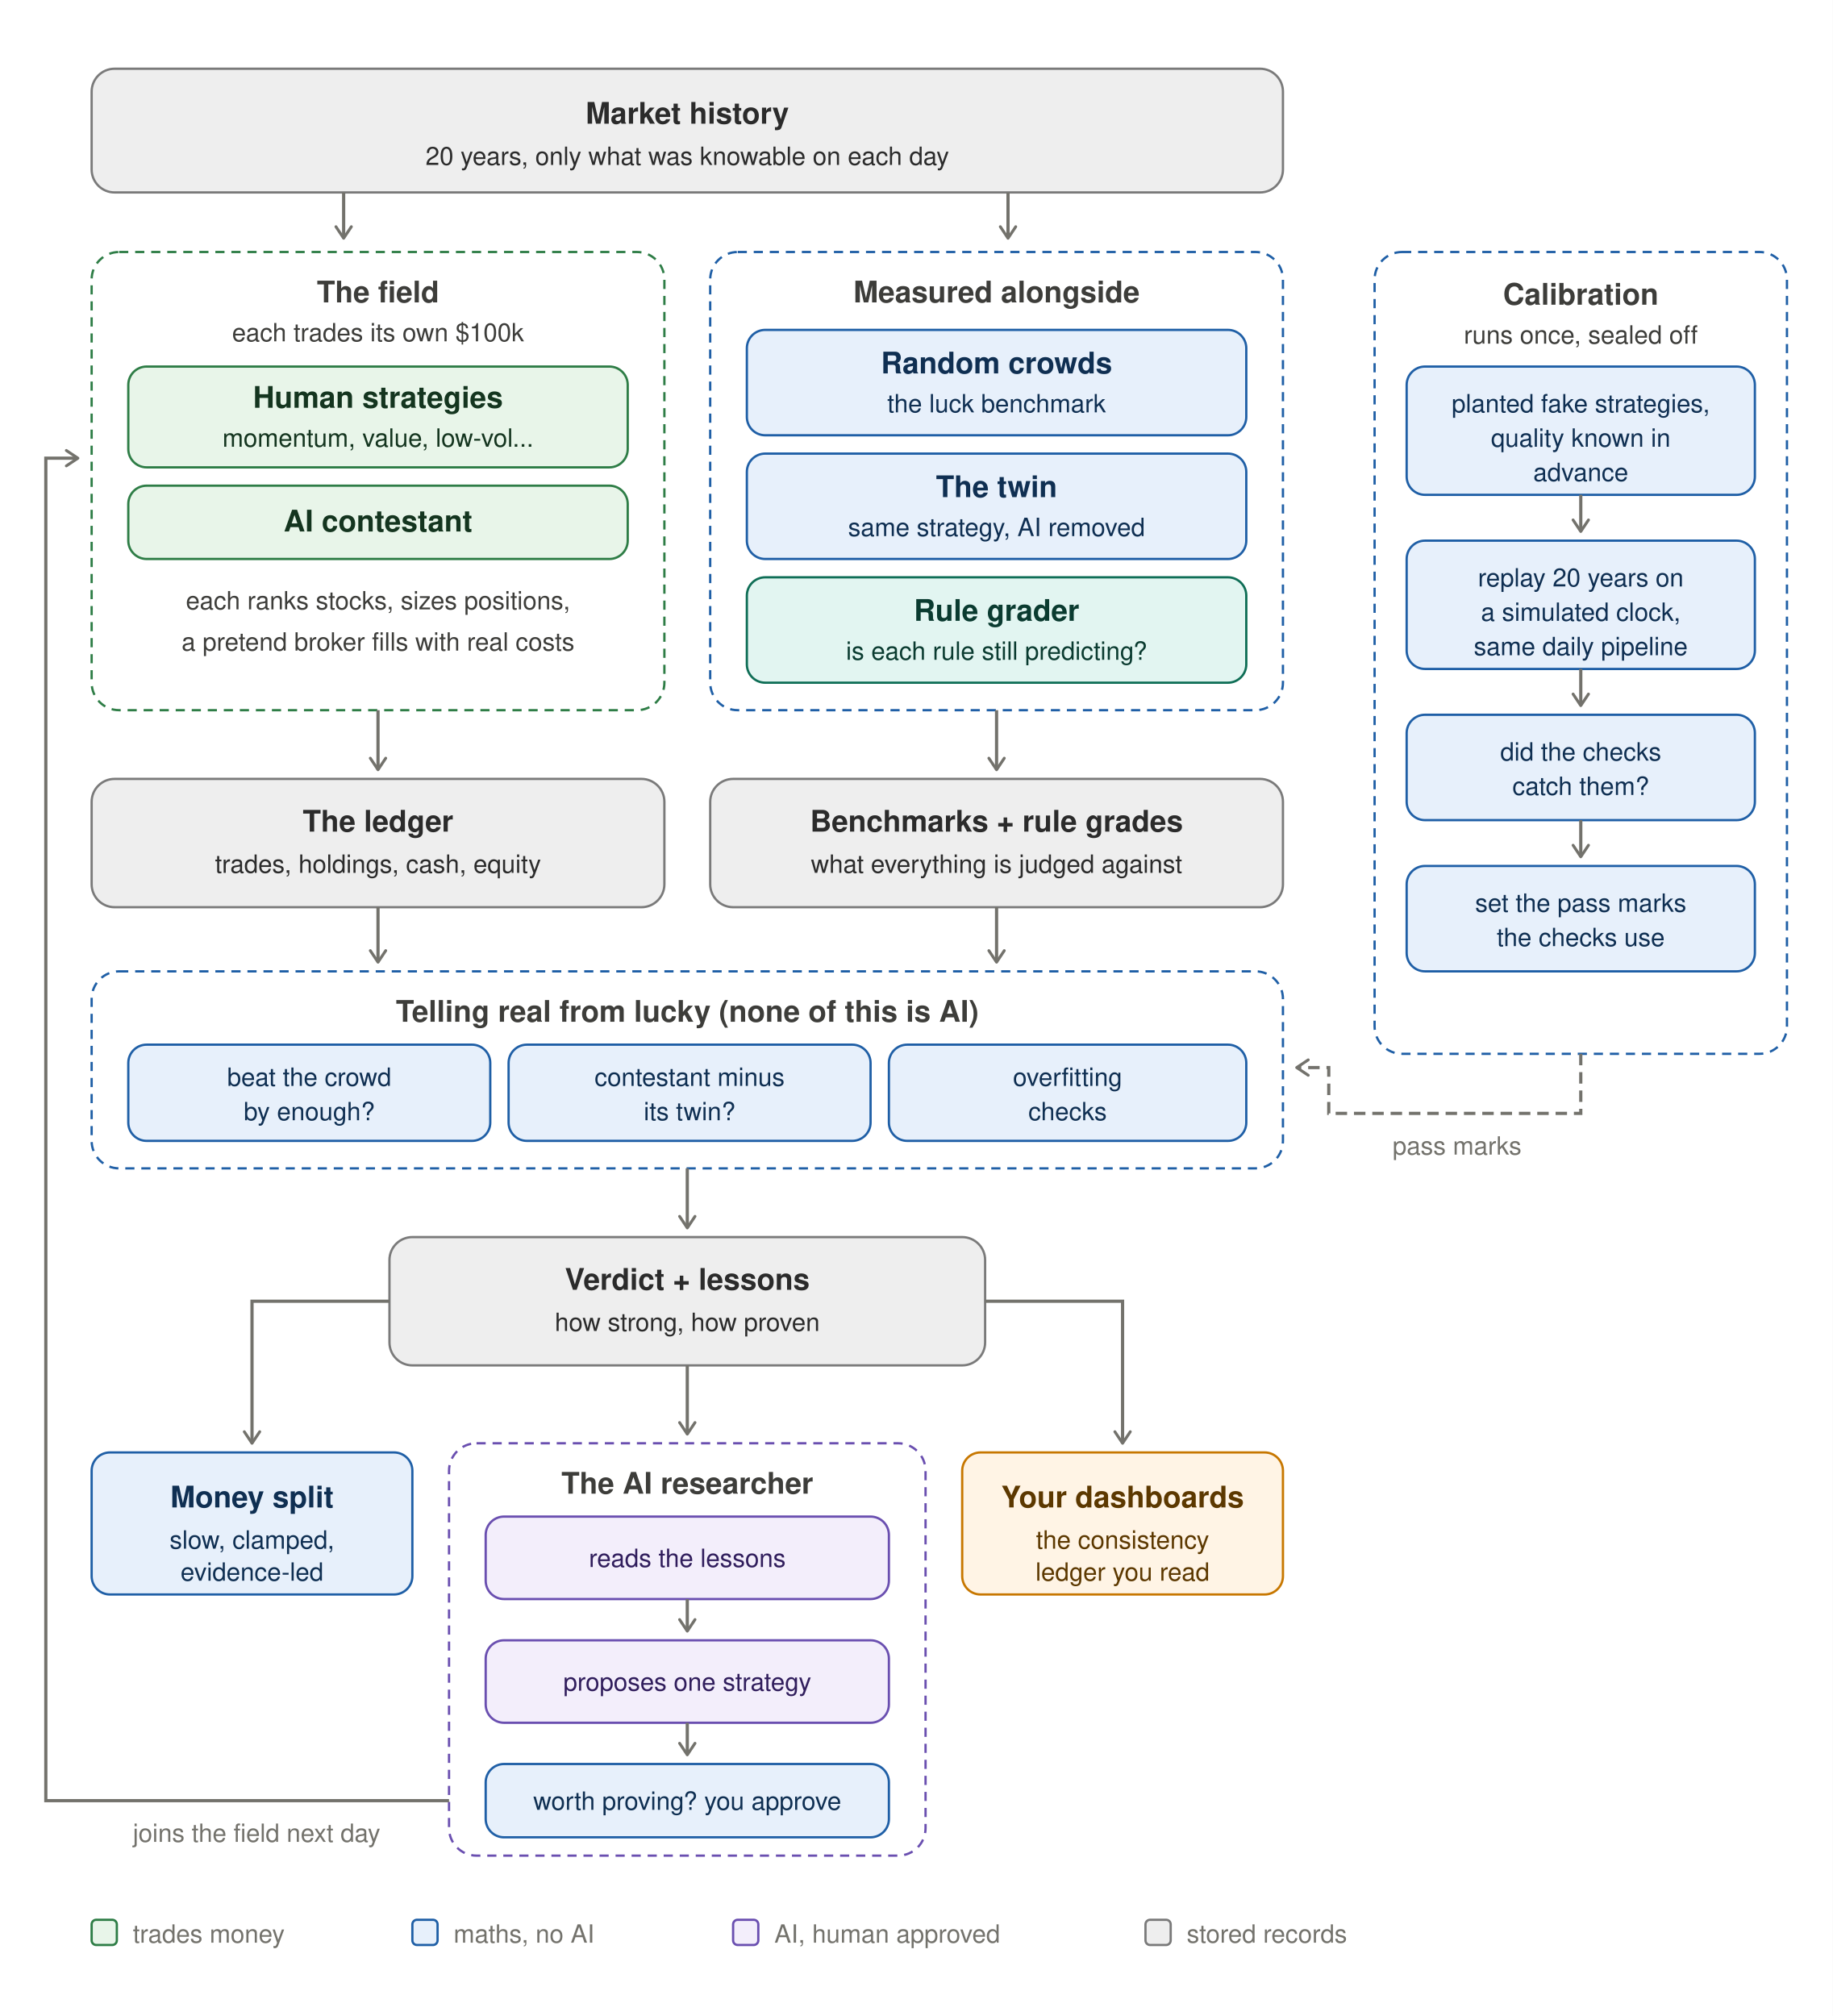
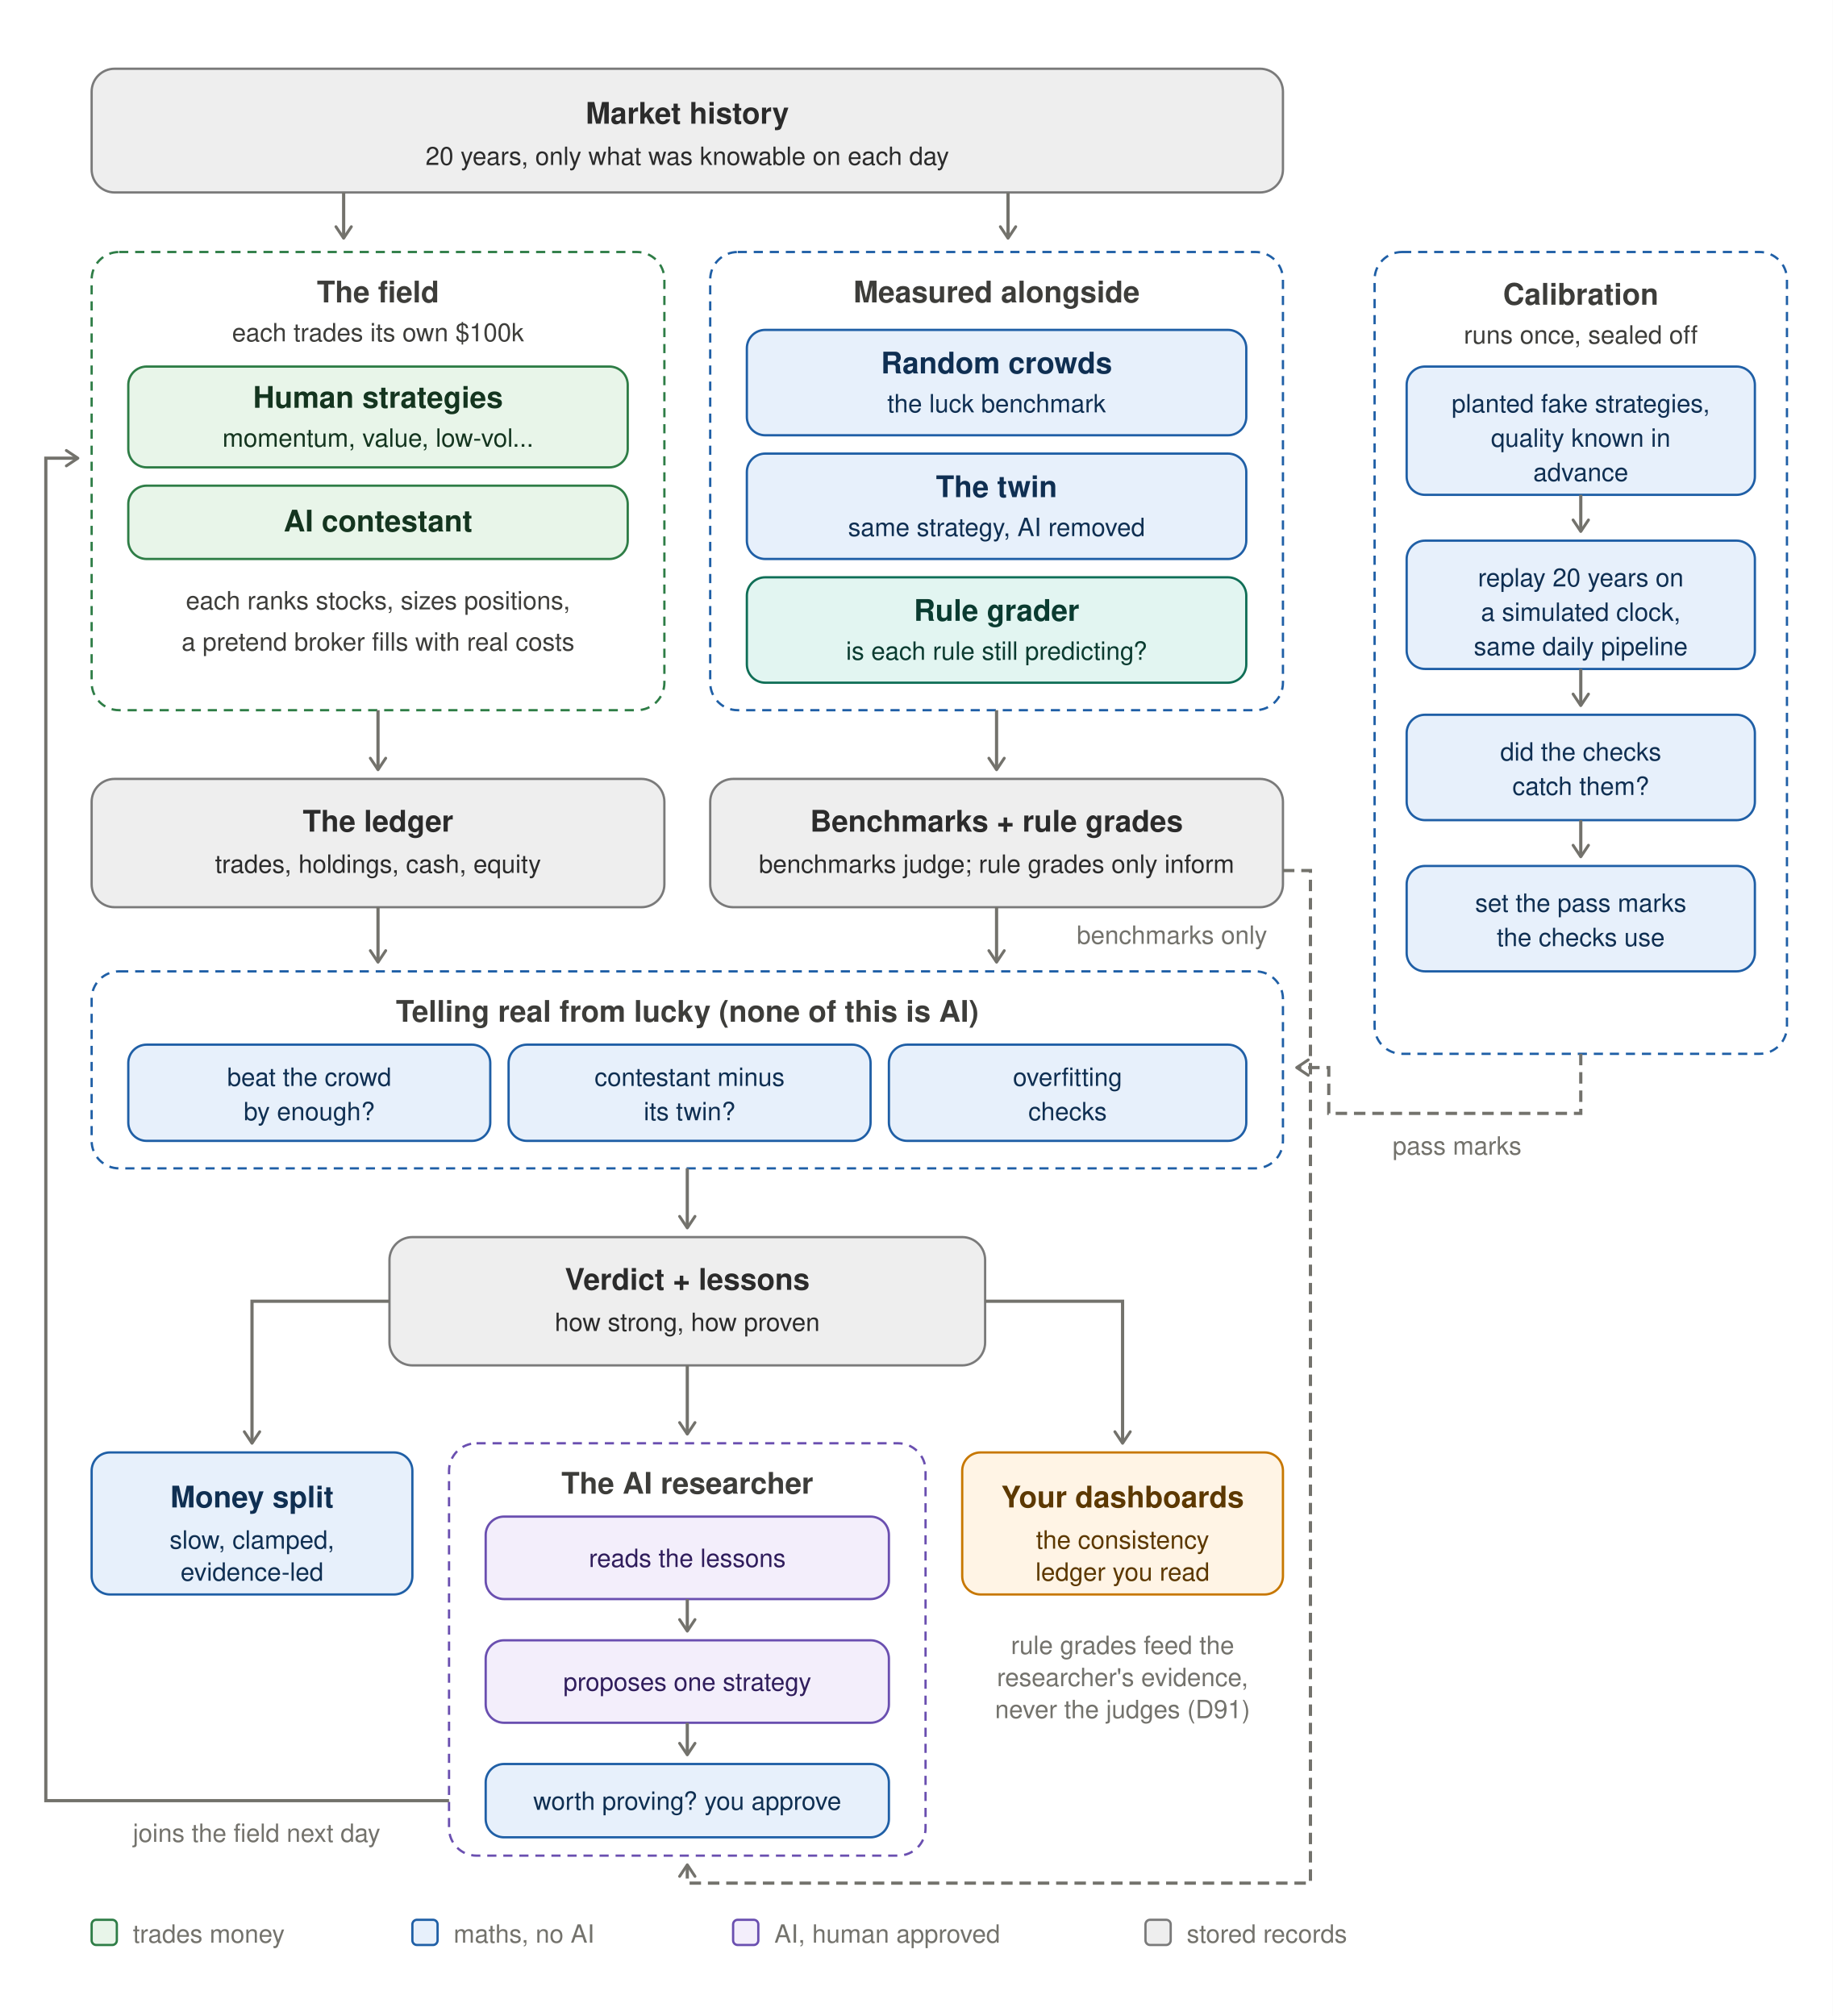
<svg xmlns="http://www.w3.org/2000/svg" viewBox="0 0 800 880" width="800" height="880" role="img" aria-labelledby="t d">
  <style>
  .bg   { fill: #ffffff; }
  text  { font-family: -apple-system, BlinkMacSystemFont, "Segoe UI", Helvetica, Arial, sans-serif; }
  .th   { font-size: 13px; font-weight: 600; }
  .ts   { font-size: 11px; }
  .lbl  { font-size: 11px; fill: #73726c; }
  .arr  { stroke: #73726c; stroke-width: 1.4; fill: none; }
  .gray rect   { fill: #EEEEEE; stroke: #7A7A7A; stroke-width: 1; }
  .gray text   { fill: #2b2b2b; }
  .green rect  { fill: #E8F5E9; stroke: #2E7D46; stroke-width: 1; }
  .green text  { fill: #14351f; }
  .blue rect   { fill: #E7F0FB; stroke: #1F5FA6; stroke-width: 1; }
  .blue text   { fill: #0f2f52; }
  .teal rect   { fill: #E2F5F1; stroke: #0F6E56; stroke-width: 1; }
  .teal text   { fill: #0a3b30; }
  .purple rect { fill: #F3EEFB; stroke: #6A4FB0; stroke-width: 1; }
  .purple text { fill: #301d5c; }
  .amber rect  { fill: #FFF4E5; stroke: #C77700; stroke-width: 1; }
  .amber text  { fill: #5c3800; }
  .grp         { fill: none; stroke-dasharray: 4 3; stroke-width: 1; }
  .grptxt      { fill: #3d3d3a; }
</style>
  <defs>
    <marker id="ar" viewBox="0 0 10 10" refX="8" refY="5" markerWidth="6" markerHeight="6" orient="auto-start-reverse">
      <path d="M2 1L8 5L2 9" fill="none" stroke="#73726c" stroke-width="1.5" stroke-linecap="round" stroke-linejoin="round" />
    </marker>
  </defs>
  <rect class="bg" x="0" y="0" width="800" height="880" />
  <g class="gray">
    <rect x="40" y="30" width="520" height="54" rx="10" />
    <text class="th" x="300" y="54" text-anchor="middle">Market history</text>
    <text class="ts" x="300" y="72" text-anchor="middle">20 years, only what was knowable on each day</text>
  </g>
  <line x1="150" y1="84" x2="150" y2="104" class="arr" marker-end="url(#ar)" />
  <line x1="440" y1="84" x2="440" y2="104" class="arr" marker-end="url(#ar)" />
  <rect class="grp" stroke="#2E7D46" x="40" y="110" width="250" height="200" rx="12" />
  <text class="th grptxt" x="165" y="132" text-anchor="middle">The field</text>
  <text class="ts grptxt" x="165" y="149" text-anchor="middle">each trades its own $100k</text>
  <g class="green">
    <rect x="56" y="160" width="218" height="44" rx="8" />
    <text class="th" x="165" y="178" text-anchor="middle">Human strategies</text>
    <text class="ts" x="165" y="195" text-anchor="middle">momentum, value, low-vol...</text>
  </g>
  <g class="green">
    <rect x="56" y="212" width="218" height="32" rx="8" />
    <text class="th" x="165" y="232" text-anchor="middle">AI contestant</text>
  </g>
  <text class="ts grptxt" x="165" y="266" text-anchor="middle">each ranks stocks, sizes positions,</text>
  <text class="ts grptxt" x="165" y="284" text-anchor="middle">a pretend broker fills with real costs</text>
  <rect class="grp" stroke="#1F5FA6" x="310" y="110" width="250" height="200" rx="12" />
  <text class="th grptxt" x="435" y="132" text-anchor="middle">Measured alongside</text>
  <g class="blue">
    <rect x="326" y="144" width="218" height="46" rx="8" />
    <text class="th" x="435" y="163" text-anchor="middle">Random crowds</text>
    <text class="ts" x="435" y="180" text-anchor="middle">the luck benchmark</text>
  </g>
  <g class="blue">
    <rect x="326" y="198" width="218" height="46" rx="8" />
    <text class="th" x="435" y="217" text-anchor="middle">The twin</text>
    <text class="ts" x="435" y="234" text-anchor="middle">same strategy, AI removed</text>
  </g>
  <g class="teal">
    <rect x="326" y="252" width="218" height="46" rx="8" />
    <text class="th" x="435" y="271" text-anchor="middle">Rule grader</text>
    <text class="ts" x="435" y="288" text-anchor="middle">is each rule still predicting?</text>
  </g>
  <line x1="165" y1="310" x2="165" y2="336" class="arr" marker-end="url(#ar)" />
  <line x1="435" y1="310" x2="435" y2="336" class="arr" marker-end="url(#ar)" />
  <g class="gray">
    <rect x="40" y="340" width="250" height="56" rx="10" />
    <text class="th" x="165" y="363" text-anchor="middle">The ledger</text>
    <text class="ts" x="165" y="381" text-anchor="middle">trades, holdings, cash, equity</text>
  </g>
  <g class="gray">
    <rect x="310" y="340" width="250" height="56" rx="10" />
    <text class="th" x="435" y="363" text-anchor="middle">Benchmarks + rule grades</text>
-     <text class="ts" x="435" y="381" text-anchor="middle">what everything is judged against</text>
+     <text class="ts" x="435" y="381" text-anchor="middle">benchmarks judge; rule grades only inform</text>
  </g>
  <line x1="165" y1="396" x2="165" y2="420" class="arr" marker-end="url(#ar)" />
  <line x1="435" y1="396" x2="435" y2="420" class="arr" marker-end="url(#ar)" />
+   <text class="lbl" x="470" y="412">benchmarks only</text>
+   <path d="M560 380 L572 380 L572 822 L300 822 L300 814" class="arr" stroke-dasharray="5 3" marker-end="url(#ar)" />
+   <text class="lbl" x="490" y="722" text-anchor="middle">rule grades feed the</text>
+   <text class="lbl" x="490" y="736" text-anchor="middle">researcher's evidence,</text>
+   <text class="lbl" x="490" y="750" text-anchor="middle">never the judges (D91)</text>
  <rect class="grp" stroke="#1F5FA6" x="40" y="424" width="520" height="86" rx="12" />
  <text class="th grptxt" x="300" y="446" text-anchor="middle">Telling real from lucky (none of this is AI)</text>
  <g class="blue">
    <rect x="56" y="456" width="158" height="42" rx="8" />
    <text class="ts" x="135" y="474" text-anchor="middle">beat the crowd</text>
    <text class="ts" x="135" y="489" text-anchor="middle">by enough?</text>
  </g>
  <g class="blue">
    <rect x="222" y="456" width="158" height="42" rx="8" />
    <text class="ts" x="301" y="474" text-anchor="middle">contestant minus</text>
    <text class="ts" x="301" y="489" text-anchor="middle">its twin?</text>
  </g>
  <g class="blue">
    <rect x="388" y="456" width="156" height="42" rx="8" />
    <text class="ts" x="466" y="474" text-anchor="middle">overfitting</text>
    <text class="ts" x="466" y="489" text-anchor="middle">checks</text>
  </g>
  <line x1="300" y1="510" x2="300" y2="536" class="arr" marker-end="url(#ar)" />
  <g class="gray">
    <rect x="170" y="540" width="260" height="56" rx="10" />
    <text class="th" x="300" y="563" text-anchor="middle">Verdict + lessons</text>
    <text class="ts" x="300" y="581" text-anchor="middle">how strong, how proven</text>
  </g>
  <path d="M170 568 L110 568 L110 630" class="arr" marker-end="url(#ar)" />
  <path d="M430 568 L490 568 L490 630" class="arr" marker-end="url(#ar)" />
  <line x1="300" y1="596" x2="300" y2="626" class="arr" marker-end="url(#ar)" />
  <g class="blue">
    <rect x="40" y="634" width="140" height="62" rx="8" />
    <text class="th" x="110" y="658" text-anchor="middle">Money split</text>
    <text class="ts" x="110" y="676" text-anchor="middle">slow, clamped,</text>
    <text class="ts" x="110" y="690" text-anchor="middle">evidence-led</text>
  </g>
  <g class="amber">
    <rect x="420" y="634" width="140" height="62" rx="8" />
    <text class="th" x="490" y="658" text-anchor="middle">Your dashboards</text>
    <text class="ts" x="490" y="676" text-anchor="middle">the consistency</text>
    <text class="ts" x="490" y="690" text-anchor="middle">ledger you read</text>
  </g>
  <rect class="grp" stroke="#6A4FB0" x="196" y="630" width="208" height="180" rx="12" />
  <text class="th grptxt" x="300" y="652" text-anchor="middle">The AI researcher</text>
  <g class="purple">
    <rect x="212" y="662" width="176" height="36" rx="8" />
    <text class="ts" x="300" y="684" text-anchor="middle">reads the lessons</text>
  </g>
  <line x1="300" y1="698" x2="300" y2="712" class="arr" marker-end="url(#ar)" />
  <g class="purple">
    <rect x="212" y="716" width="176" height="36" rx="8" />
    <text class="ts" x="300" y="738" text-anchor="middle">proposes one strategy</text>
  </g>
  <line x1="300" y1="752" x2="300" y2="766" class="arr" marker-end="url(#ar)" />
  <g class="blue">
    <rect x="212" y="770" width="176" height="32" rx="8" />
    <text class="ts" x="300" y="790" text-anchor="middle">worth proving? you approve</text>
  </g>
  <path d="M196 786 L20 786 L20 200 L34 200" class="arr" marker-end="url(#ar)" />
  <text class="lbl" x="112" y="804" text-anchor="middle">joins the field next day</text>
  <rect class="grp" stroke="#1F5FA6" x="600" y="110" width="180" height="350" rx="12" />
  <text class="th grptxt" x="690" y="133" text-anchor="middle">Calibration</text>
  <text class="ts grptxt" x="690" y="150" text-anchor="middle">runs once, sealed off</text>
  <g class="blue">
    <rect x="614" y="160" width="152" height="56" rx="8" />
    <text class="ts" x="690" y="180" text-anchor="middle">planted fake strategies,</text>
    <text class="ts" x="690" y="195" text-anchor="middle">quality known in</text>
    <text class="ts" x="690" y="210" text-anchor="middle">advance</text>
  </g>
  <line x1="690" y1="216" x2="690" y2="232" class="arr" marker-end="url(#ar)" />
  <g class="blue">
    <rect x="614" y="236" width="152" height="56" rx="8" />
    <text class="ts" x="690" y="256" text-anchor="middle">replay 20 years on</text>
    <text class="ts" x="690" y="271" text-anchor="middle">a simulated clock,</text>
    <text class="ts" x="690" y="286" text-anchor="middle">same daily pipeline</text>
  </g>
  <line x1="690" y1="292" x2="690" y2="308" class="arr" marker-end="url(#ar)" />
  <g class="blue">
    <rect x="614" y="312" width="152" height="46" rx="8" />
    <text class="ts" x="690" y="332" text-anchor="middle">did the checks</text>
    <text class="ts" x="690" y="347" text-anchor="middle">catch them?</text>
  </g>
  <line x1="690" y1="358" x2="690" y2="374" class="arr" marker-end="url(#ar)" />
  <g class="blue">
    <rect x="614" y="378" width="152" height="46" rx="8" />
    <text class="ts" x="690" y="398" text-anchor="middle">set the pass marks</text>
    <text class="ts" x="690" y="413" text-anchor="middle">the checks use</text>
  </g>
  <path d="M690 460 L690 486 L580 486 L580 466 L566 466" class="arr" stroke-dasharray="5 3" marker-end="url(#ar)" />
  <text class="lbl" x="636" y="504" text-anchor="middle">pass marks</text>
  <g class="green">
    <rect x="40" y="838" width="11" height="11" rx="2" />
  </g>
  <text class="lbl" x="58" y="848">trades money</text>
  <g class="blue">
    <rect x="180" y="838" width="11" height="11" rx="2" />
  </g>
  <text class="lbl" x="198" y="848">maths, no AI</text>
  <g class="purple">
    <rect x="320" y="838" width="11" height="11" rx="2" />
  </g>
  <text class="lbl" x="338" y="848">AI, human approved</text>
  <g class="gray">
    <rect x="500" y="838" width="11" height="11" rx="2" />
  </g>
  <text class="lbl" x="518" y="848">stored records</text>
</svg>
